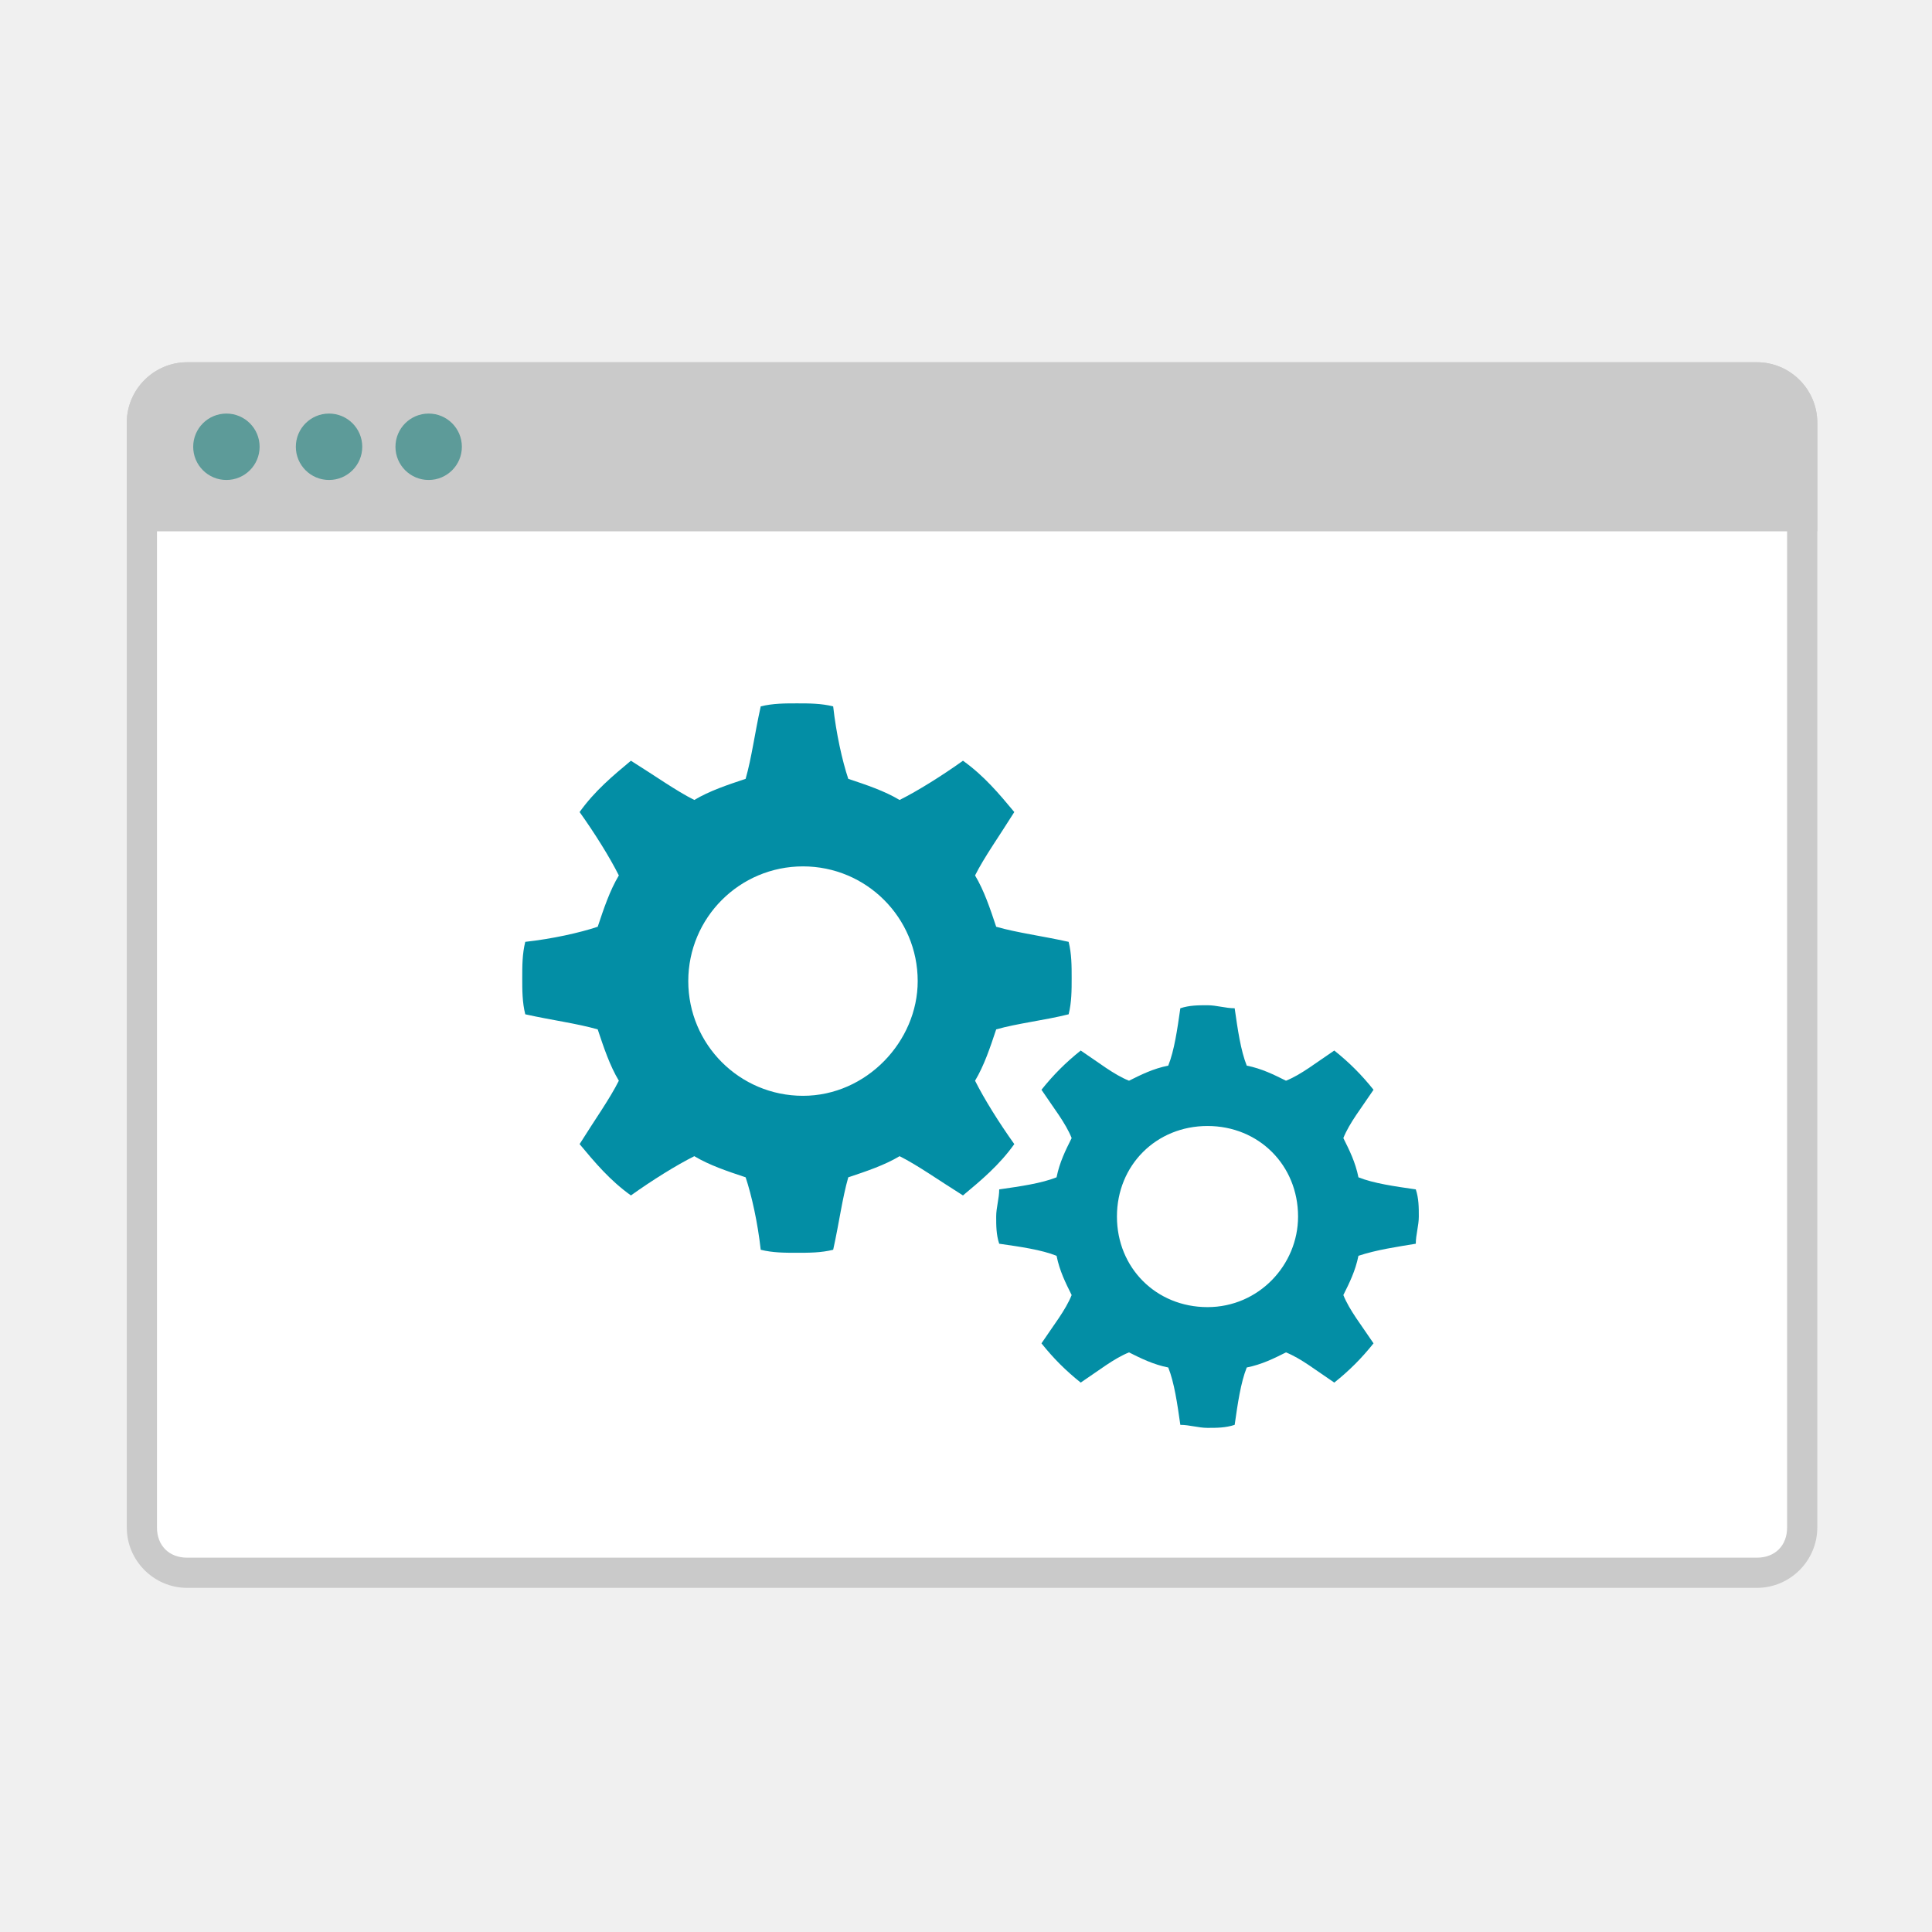
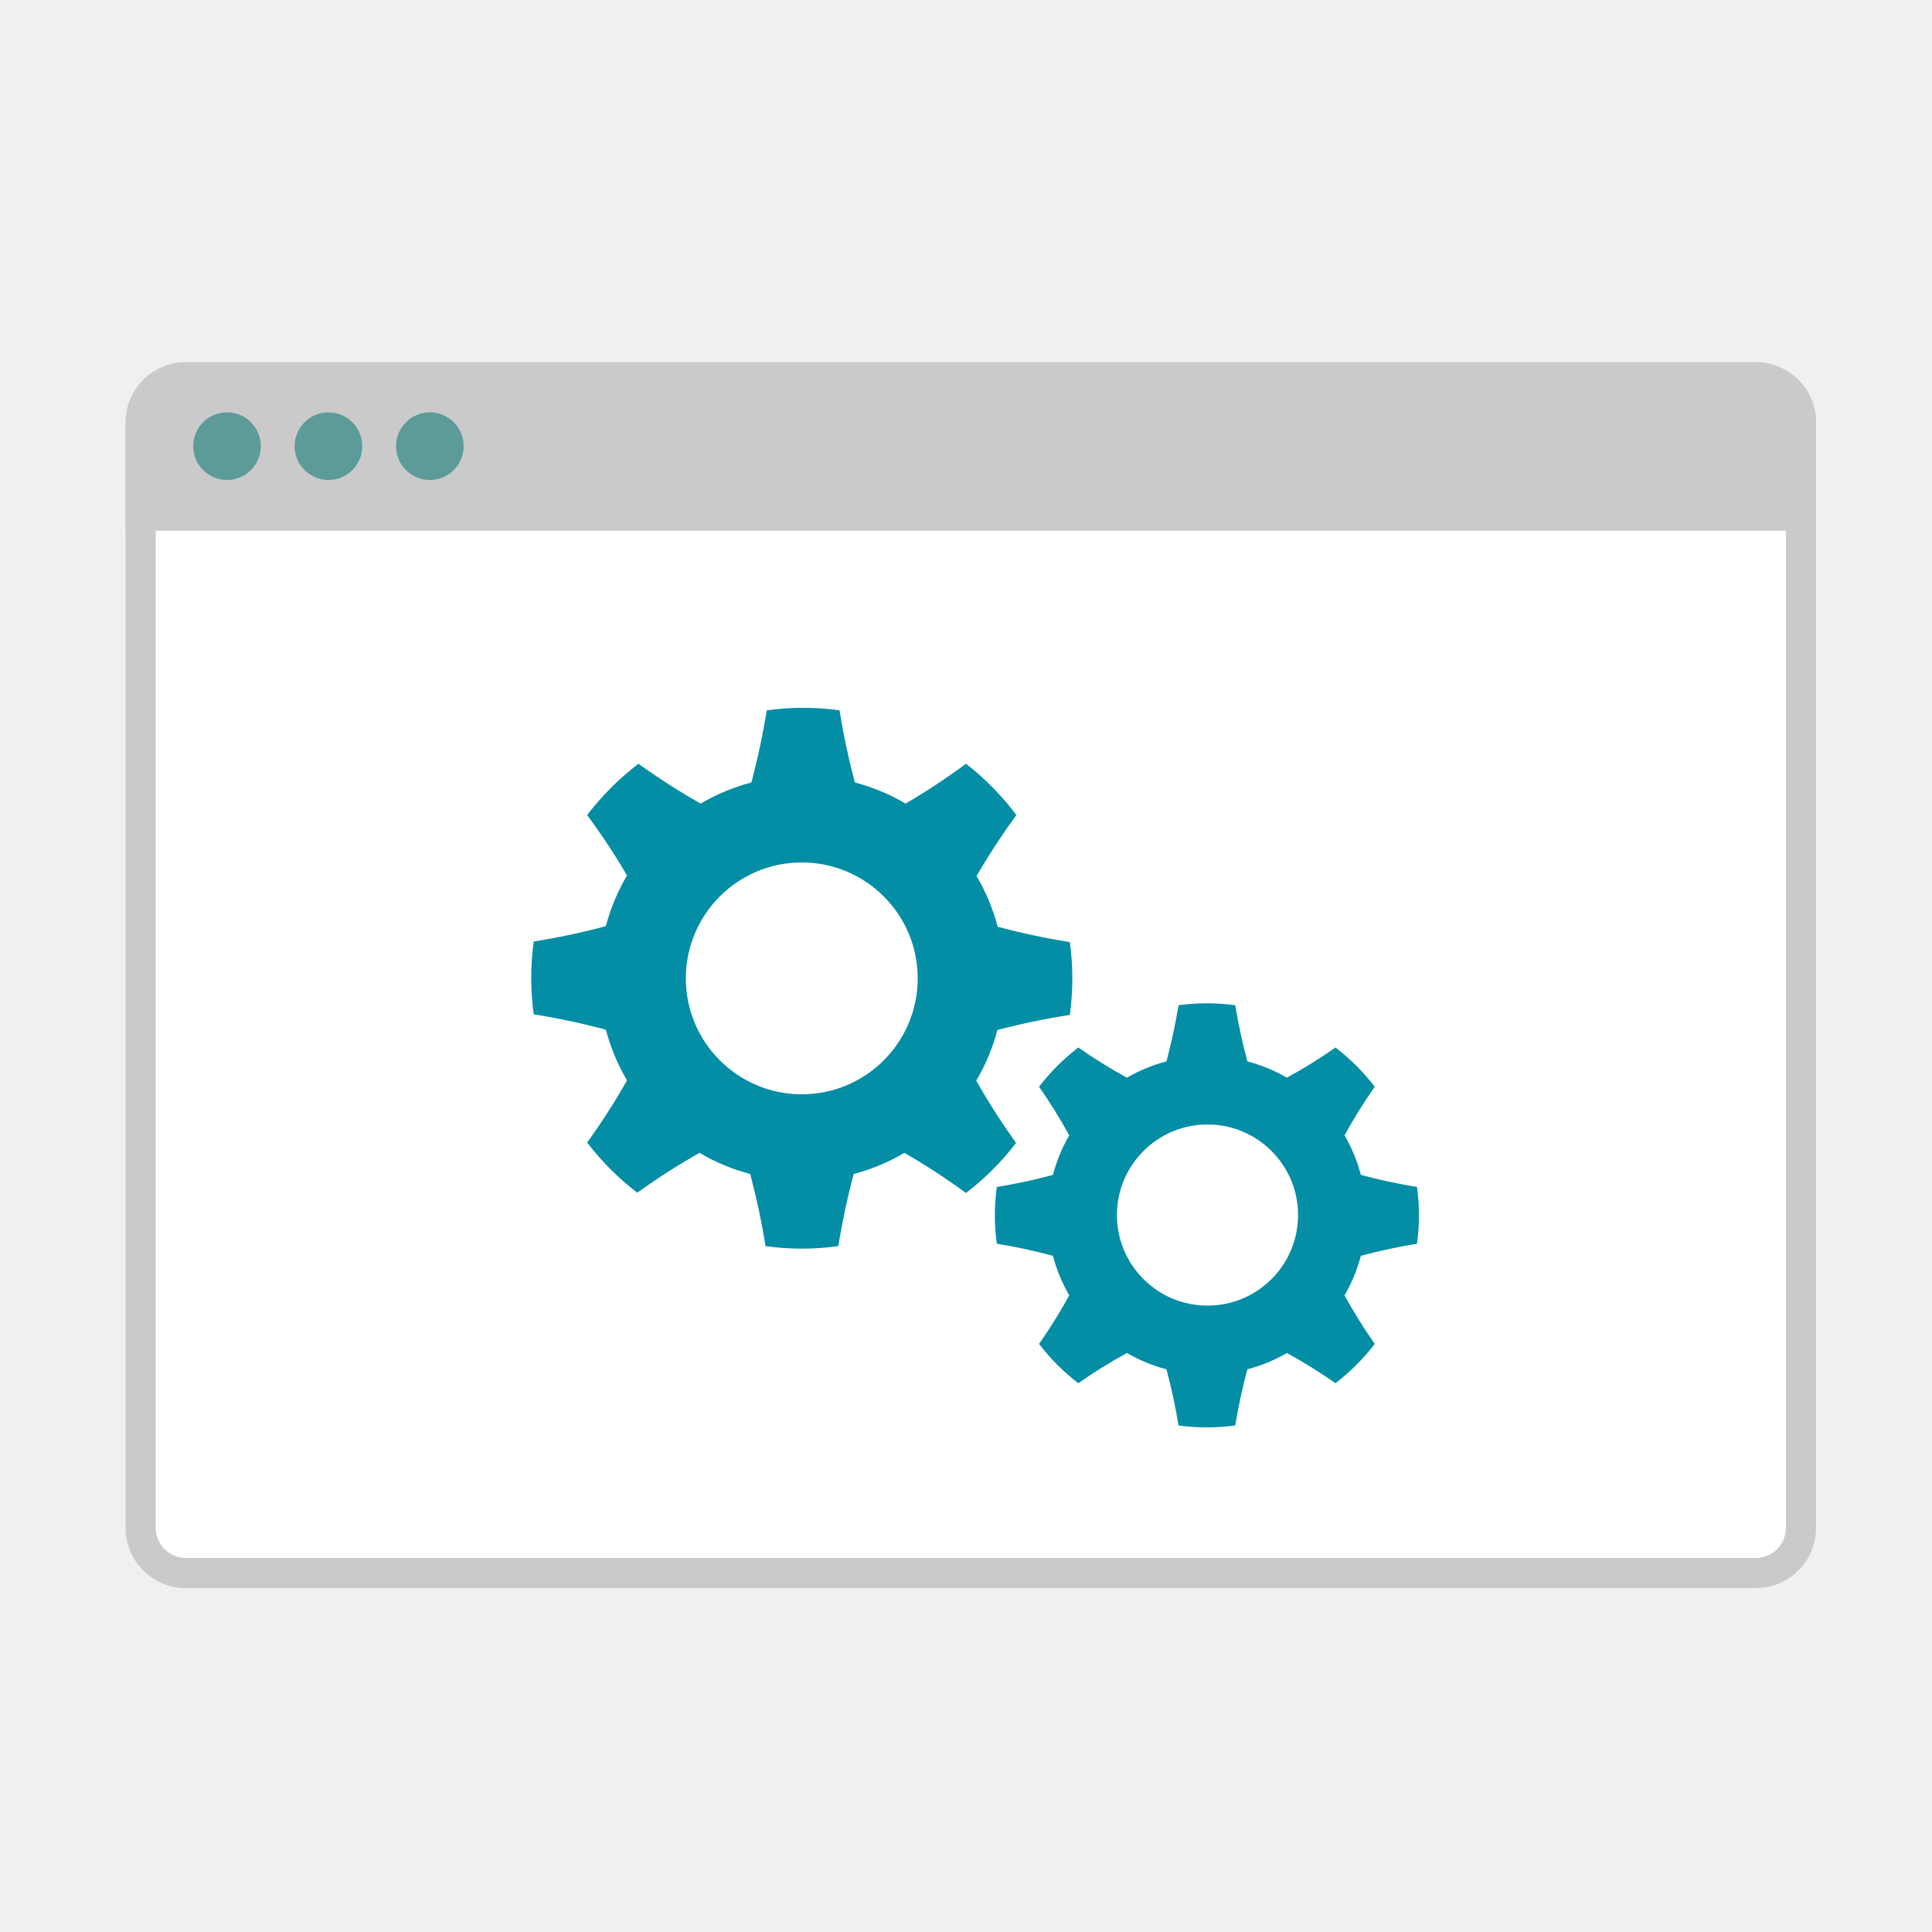
- <svg xmlns="http://www.w3.org/2000/svg" version="1.1" x="0px" y="0px" viewBox="0 0 64 64" style="enable-background:new 0 0 64 64;" xml:space="preserve">
-   <style type="text/css">
- 	.st0{fill:none;}
- 	.st1{fill:#038EA5;}
- 	.st2{fill:#CACACA;}
- 	.st3{fill:#038EA5;stroke:#FFFFFF;stroke-width:0.5;stroke-miterlimit:10;}
- 	.st4{fill:#FFFFFF;}
- 	.st5{fill:#CACACA;stroke:#FFFFFF;stroke-width:0.5;stroke-miterlimit:10;}
- 	.st6{fill:#038EA5;stroke:#FFFFFF;stroke-width:0.25;stroke-miterlimit:10;}
- 	.st7{clip-path:url(#SVGID_2_);fill:#CACACA;}
- 	.st8{fill:#5D9B99;}
- 	.st9{fill:none;stroke:#038EA5;stroke-width:3;stroke-miterlimit:10;}
- 	.st10{fill:#038EA5;stroke:#CACACA;stroke-miterlimit:10;}
- 	.st11{fill:#FFFFFF;stroke:#038EA5;stroke-miterlimit:10;}
- 	.st12{fill:none;stroke:#038EA5;stroke-miterlimit:10;}
- 	.st13{clip-path:url(#SVGID_4_);fill:#038EA5;}
- 	.st14{fill:#CECECE;}
- </style>
-   <g id="c-map_x5F__x5F_all">
-     <g id="c-map_x5F__x5F_all_x5F_hide">
- 	</g>
+ <svg xmlns="http://www.w3.org/2000/svg" viewBox="0 0 64 64">
+   <defs>
+     <style>.cls-1{fill:none;}.cls-2{fill:#fff;}.cls-3{fill:#cacaca;}.cls-4{fill:#038ea5;}.cls-5{fill:#5d9b99;}</style>
+   </defs>
+   <g id="レイヤー_2" data-name="レイヤー 2">
+     <g id="c-card_cms">
+       <rect class="cls-1" width="64" height="64" />
+       <rect class="cls-2" x="4.66" y="12.48" width="55" height="39.63" rx="1.5" ry="1.5" />
+       <path class="cls-3" d="M58.16,13a1,1,0,0,1,1,1V50.61a1,1,0,0,1-1,1h-52a1,1,0,0,1-1-1V14a1,1,0,0,1,1-1h52m0-1h-52a2,2,0,0,0-2,2V50.61a2,2,0,0,0,2,2h52a2,2,0,0,0,2-2V14a2,2,0,0,0-2-2Z" />
+       <path class="cls-4" d="M35.44,33.62a8.79,8.79,0,0,0,0-2.41,24.22,24.22,0,0,1-2.39-.51,6.67,6.67,0,0,0-.7-1.68A22.49,22.49,0,0,1,33.67,27,9,9,0,0,0,32,25.3,22.49,22.49,0,0,1,30,26.62a6.67,6.67,0,0,0-1.68-.7,24.22,24.22,0,0,1-.51-2.39,8.79,8.79,0,0,0-2.41,0,24.22,24.22,0,0,1-.51,2.39,6.67,6.67,0,0,0-1.68.7,22.48,22.48,0,0,1-2.06-1.32A9,9,0,0,0,19.45,27,22.49,22.49,0,0,1,20.77,29a6.67,6.67,0,0,0-.7,1.68,24.22,24.22,0,0,1-2.39.51,8.79,8.79,0,0,0,0,2.41,24.22,24.22,0,0,1,2.39.51,6.67,6.67,0,0,0,.7,1.68,22.48,22.48,0,0,1-1.32,2.06,9,9,0,0,0,1.66,1.66,22.49,22.49,0,0,1,2.06-1.32,6.67,6.67,0,0,0,1.68.7,24.21,24.21,0,0,1,.51,2.39,8.79,8.79,0,0,0,2.41,0,24.22,24.22,0,0,1,.51-2.39,6.67,6.67,0,0,0,1.68-.7A22.49,22.49,0,0,1,32,39.52a9,9,0,0,0,1.66-1.66,22.49,22.49,0,0,1-1.32-2.06,6.67,6.67,0,0,0,.7-1.68A24.22,24.22,0,0,1,35.44,33.62Zm-8.88,2.63a3.84,3.84,0,1,1,3.84-3.84A3.84,3.84,0,0,1,26.56,36.25Z" />
+       <path class="cls-4" d="M46.94,41.2a6.87,6.87,0,0,0,0-1.88,18.92,18.92,0,0,1-1.86-.4,5.21,5.21,0,0,0-.54-1.31,17.57,17.57,0,0,1,1-1.61,7,7,0,0,0-1.3-1.3,17.57,17.57,0,0,1-1.61,1,5.21,5.21,0,0,0-1.31-.54,18.92,18.92,0,0,1-.4-1.86,6.87,6.87,0,0,0-1.88,0,18.92,18.92,0,0,1-.4,1.86,5.21,5.21,0,0,0-1.31.54,17.56,17.56,0,0,1-1.61-1,7,7,0,0,0-1.3,1.3,17.57,17.57,0,0,1,1,1.61,5.21,5.21,0,0,0-.54,1.31,18.92,18.92,0,0,1-1.86.4,6.87,6.87,0,0,0,0,1.88,18.92,18.92,0,0,1,1.86.4,5.21,5.21,0,0,0,.54,1.31,17.56,17.56,0,0,1-1,1.61,7,7,0,0,0,1.3,1.3,17.57,17.57,0,0,1,1.61-1,5.21,5.21,0,0,0,1.31.54,18.92,18.92,0,0,1,.4,1.86,6.87,6.87,0,0,0,1.88,0,18.92,18.92,0,0,1,.4-1.86,5.21,5.21,0,0,0,1.31-.54,17.57,17.57,0,0,1,1.61,1,7,7,0,0,0,1.3-1.3,17.57,17.57,0,0,1-1-1.61,5.21,5.21,0,0,0,.54-1.31A18.92,18.92,0,0,1,46.94,41.2ZM40,43.25a3,3,0,1,1,3-3A3,3,0,0,1,40,43.25Z" />
+       <path class="cls-3" d="M60.16,17.58h-56V14a2,2,0,0,1,2-2h52a2,2,0,0,1,2,2Z" />
+       <circle class="cls-5" cx="7.52" cy="14.78" r="1.12" />
+       <circle class="cls-5" cx="10.88" cy="14.78" r="1.12" />
+       <circle class="cls-5" cx="14.24" cy="14.78" r="1.12" />
+     </g>
  </g>
-   <g id="c-map_x5F__x5F_pin--other_x5F_hide">
- </g>
-   <g id="c-map_x5F__x5F_pin--other_1_">
- </g>
-   <g id="c-map_x5F__x5F_pin--large_x5F_hide">
- </g>
-   <g id="c-map_x5F__x5F_pin--large">
- </g>
-   <g id="c-map_x5F__x5F_pin--medium">
- </g>
-   <g id="c-map_x5F__x5F_pin--small">
- </g>
-   <g id="c-link_x5F__x5F_arakawa">
- </g>
-   <g id="c-carousel_x5F_next">
- </g>
-   <g id="c-carousel_x5F_prev">
- </g>
-   <g id="c-link_x5F_external">
- </g>
-   <g id="c-card_x5F_schedule">
- </g>
-   <g id="c-card_x5F_wireframe">
- </g>
-   <g id="c-card_x5F_definition">
- </g>
-   <g id="c-card_x5F_version">
- </g>
-   <g id="c-card_x5F_developer">
- </g>
-   <g id="c-card_x5F_cms">
-     <g>
-       <path class="st4" d="M6.2,52.1c-0.8,0-1.5-0.7-1.5-1.5V14c0-0.8,0.7-1.5,1.5-1.5h52c0.8,0,1.5,0.7,1.5,1.5v36.6    c0,0.8-0.7,1.5-1.5,1.5H6.2z" />
-       <path class="st2" d="M58.2,13c0.6,0,1,0.4,1,1v36.6c0,0.6-0.4,1-1,1h-52c-0.6,0-1-0.4-1-1V14c0-0.6,0.4-1,1-1H58.2 M58.2,12h-52    c-1.1,0-2,0.9-2,2v36.6c0,1.1,0.9,2,2,2h52c1.1,0,2-0.9,2-2V14C60.2,12.9,59.3,12,58.2,12L58.2,12z" />
-     </g>
-     <path class="st1" d="M35.4,33.6c0.1-0.4,0.1-0.8,0.1-1.2c0-0.4,0-0.8-0.1-1.2c-0.9-0.2-1.7-0.3-2.4-0.5c-0.2-0.6-0.4-1.2-0.7-1.7   c0.3-0.6,0.8-1.3,1.3-2.1c-0.5-0.6-1-1.2-1.7-1.7c-0.7,0.5-1.5,1-2.1,1.3c-0.5-0.3-1.1-0.5-1.7-0.7c-0.2-0.6-0.4-1.5-0.5-2.4   c-0.4-0.1-0.8-0.1-1.2-0.1s-0.8,0-1.2,0.1c-0.2,0.9-0.3,1.7-0.5,2.4c-0.6,0.2-1.2,0.4-1.7,0.7c-0.6-0.3-1.3-0.8-2.1-1.3   c-0.6,0.5-1.2,1-1.7,1.7c0.5,0.7,1,1.5,1.3,2.1c-0.3,0.5-0.5,1.1-0.7,1.7c-0.6,0.2-1.5,0.4-2.4,0.5c-0.1,0.4-0.1,0.8-0.1,1.2   c0,0.4,0,0.8,0.1,1.2c0.9,0.2,1.7,0.3,2.4,0.5c0.2,0.6,0.4,1.2,0.7,1.7c-0.3,0.6-0.8,1.3-1.3,2.1c0.5,0.6,1,1.2,1.7,1.7   c0.7-0.5,1.5-1,2.1-1.3c0.5,0.3,1.1,0.5,1.7,0.7c0.2,0.6,0.4,1.5,0.5,2.4c0.4,0.1,0.8,0.1,1.2,0.1s0.8,0,1.2-0.1   c0.2-0.9,0.3-1.7,0.5-2.4c0.6-0.2,1.2-0.4,1.7-0.7c0.6,0.3,1.3,0.8,2.1,1.3c0.6-0.5,1.2-1,1.7-1.7c-0.5-0.7-1-1.5-1.3-2.1   c0.3-0.5,0.5-1.1,0.7-1.7C33.7,33.9,34.6,33.8,35.4,33.6z M26.6,36.3c-2.1,0-3.8-1.7-3.8-3.8c0-2.1,1.7-3.8,3.8-3.8   s3.8,1.7,3.8,3.8C30.4,34.5,28.7,36.3,26.6,36.3z" />
-     <path class="st1" d="M46.9,41.2c0-0.3,0.1-0.6,0.1-0.9s0-0.6-0.1-0.9c-0.7-0.1-1.4-0.2-1.9-0.4c-0.1-0.5-0.3-0.9-0.5-1.3   c0.2-0.5,0.6-1,1-1.6c-0.4-0.5-0.8-0.9-1.3-1.3c-0.6,0.4-1.1,0.8-1.6,1c-0.4-0.2-0.8-0.4-1.3-0.5c-0.2-0.5-0.3-1.2-0.4-1.9   c-0.3,0-0.6-0.1-0.9-0.1s-0.6,0-0.9,0.1c-0.1,0.7-0.2,1.4-0.4,1.9c-0.5,0.1-0.9,0.3-1.3,0.5c-0.5-0.2-1-0.6-1.6-1   c-0.5,0.4-0.9,0.8-1.3,1.3c0.4,0.6,0.8,1.1,1,1.6c-0.2,0.4-0.4,0.8-0.5,1.3c-0.5,0.2-1.2,0.3-1.9,0.4c0,0.3-0.1,0.6-0.1,0.9   s0,0.6,0.1,0.9c0.7,0.1,1.4,0.2,1.9,0.4c0.1,0.5,0.3,0.9,0.5,1.3c-0.2,0.5-0.6,1-1,1.6c0.4,0.5,0.8,0.9,1.3,1.3   c0.6-0.4,1.1-0.8,1.6-1c0.4,0.2,0.8,0.4,1.3,0.5c0.2,0.5,0.3,1.2,0.4,1.9c0.3,0,0.6,0.1,0.9,0.1s0.6,0,0.9-0.1   c0.1-0.7,0.2-1.4,0.4-1.9c0.5-0.1,0.9-0.3,1.3-0.5c0.5,0.2,1,0.6,1.6,1c0.5-0.4,0.9-0.8,1.3-1.3c-0.4-0.6-0.8-1.1-1-1.6   c0.2-0.4,0.4-0.8,0.5-1.3C45.6,41.4,46.3,41.3,46.9,41.2z M40,43.3c-1.7,0-3-1.3-3-3c0-1.7,1.3-3,3-3s3,1.3,3,3   C43,41.9,41.7,43.3,40,43.3z" />
-     <g>
-       <path class="st2" d="M60.2,17.6h-56V14c0-1.1,0.9-2,2-2h52c1.1,0,2,0.9,2,2V17.6z" />
-     </g>
-     <circle class="st8" cx="7.5" cy="14.8" r="1.1" />
-     <circle class="st8" cx="10.9" cy="14.8" r="1.1" />
-     <circle class="st8" cx="14.2" cy="14.8" r="1.1" />
-   </g>
-   <g id="c-card_x5F_javascript">
- </g>
-   <g id="c-card_x5F_css">
- </g>
-   <g id="c-card_x5F_html">
- </g>
-   <g id="c-card_x5F_sort">
- </g>
-   <g id="c-card_x5F_leader">
- </g>
-   <g id="c-card_x5F_comment">
- </g>
-   <g id="tone_x26_manner">
- </g>
-   <g id="guide">
- </g>
</svg>
